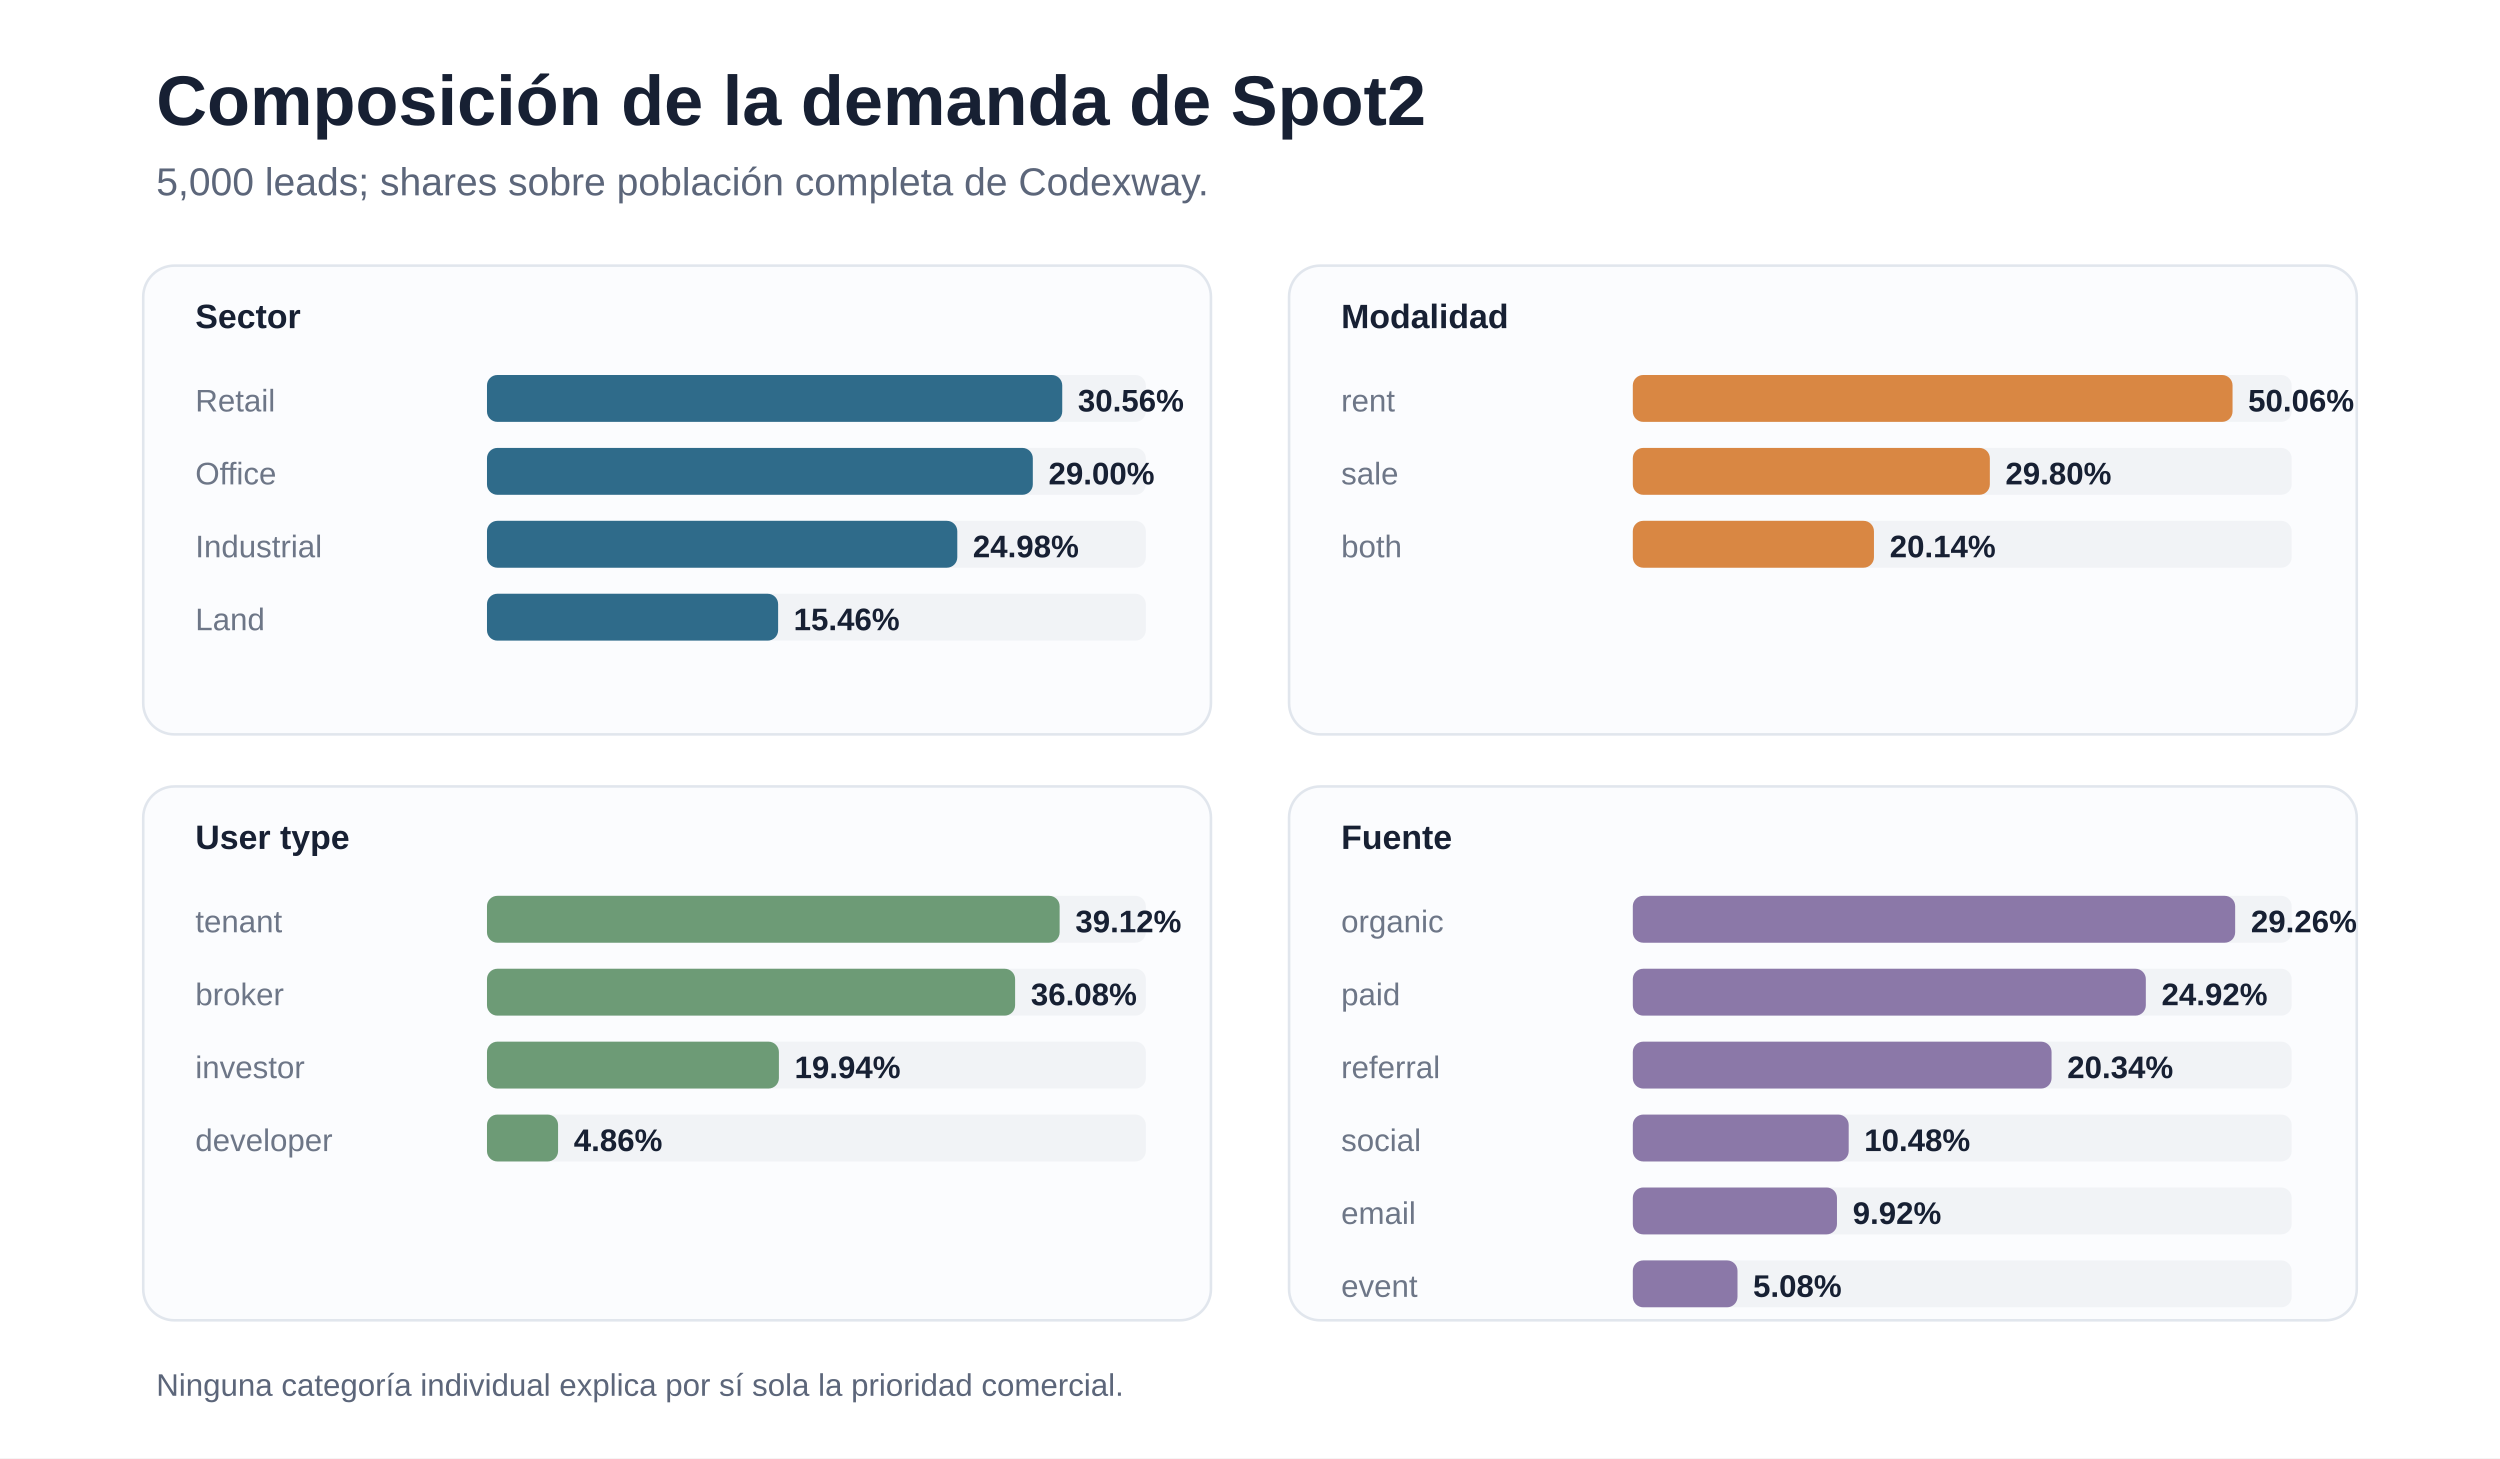
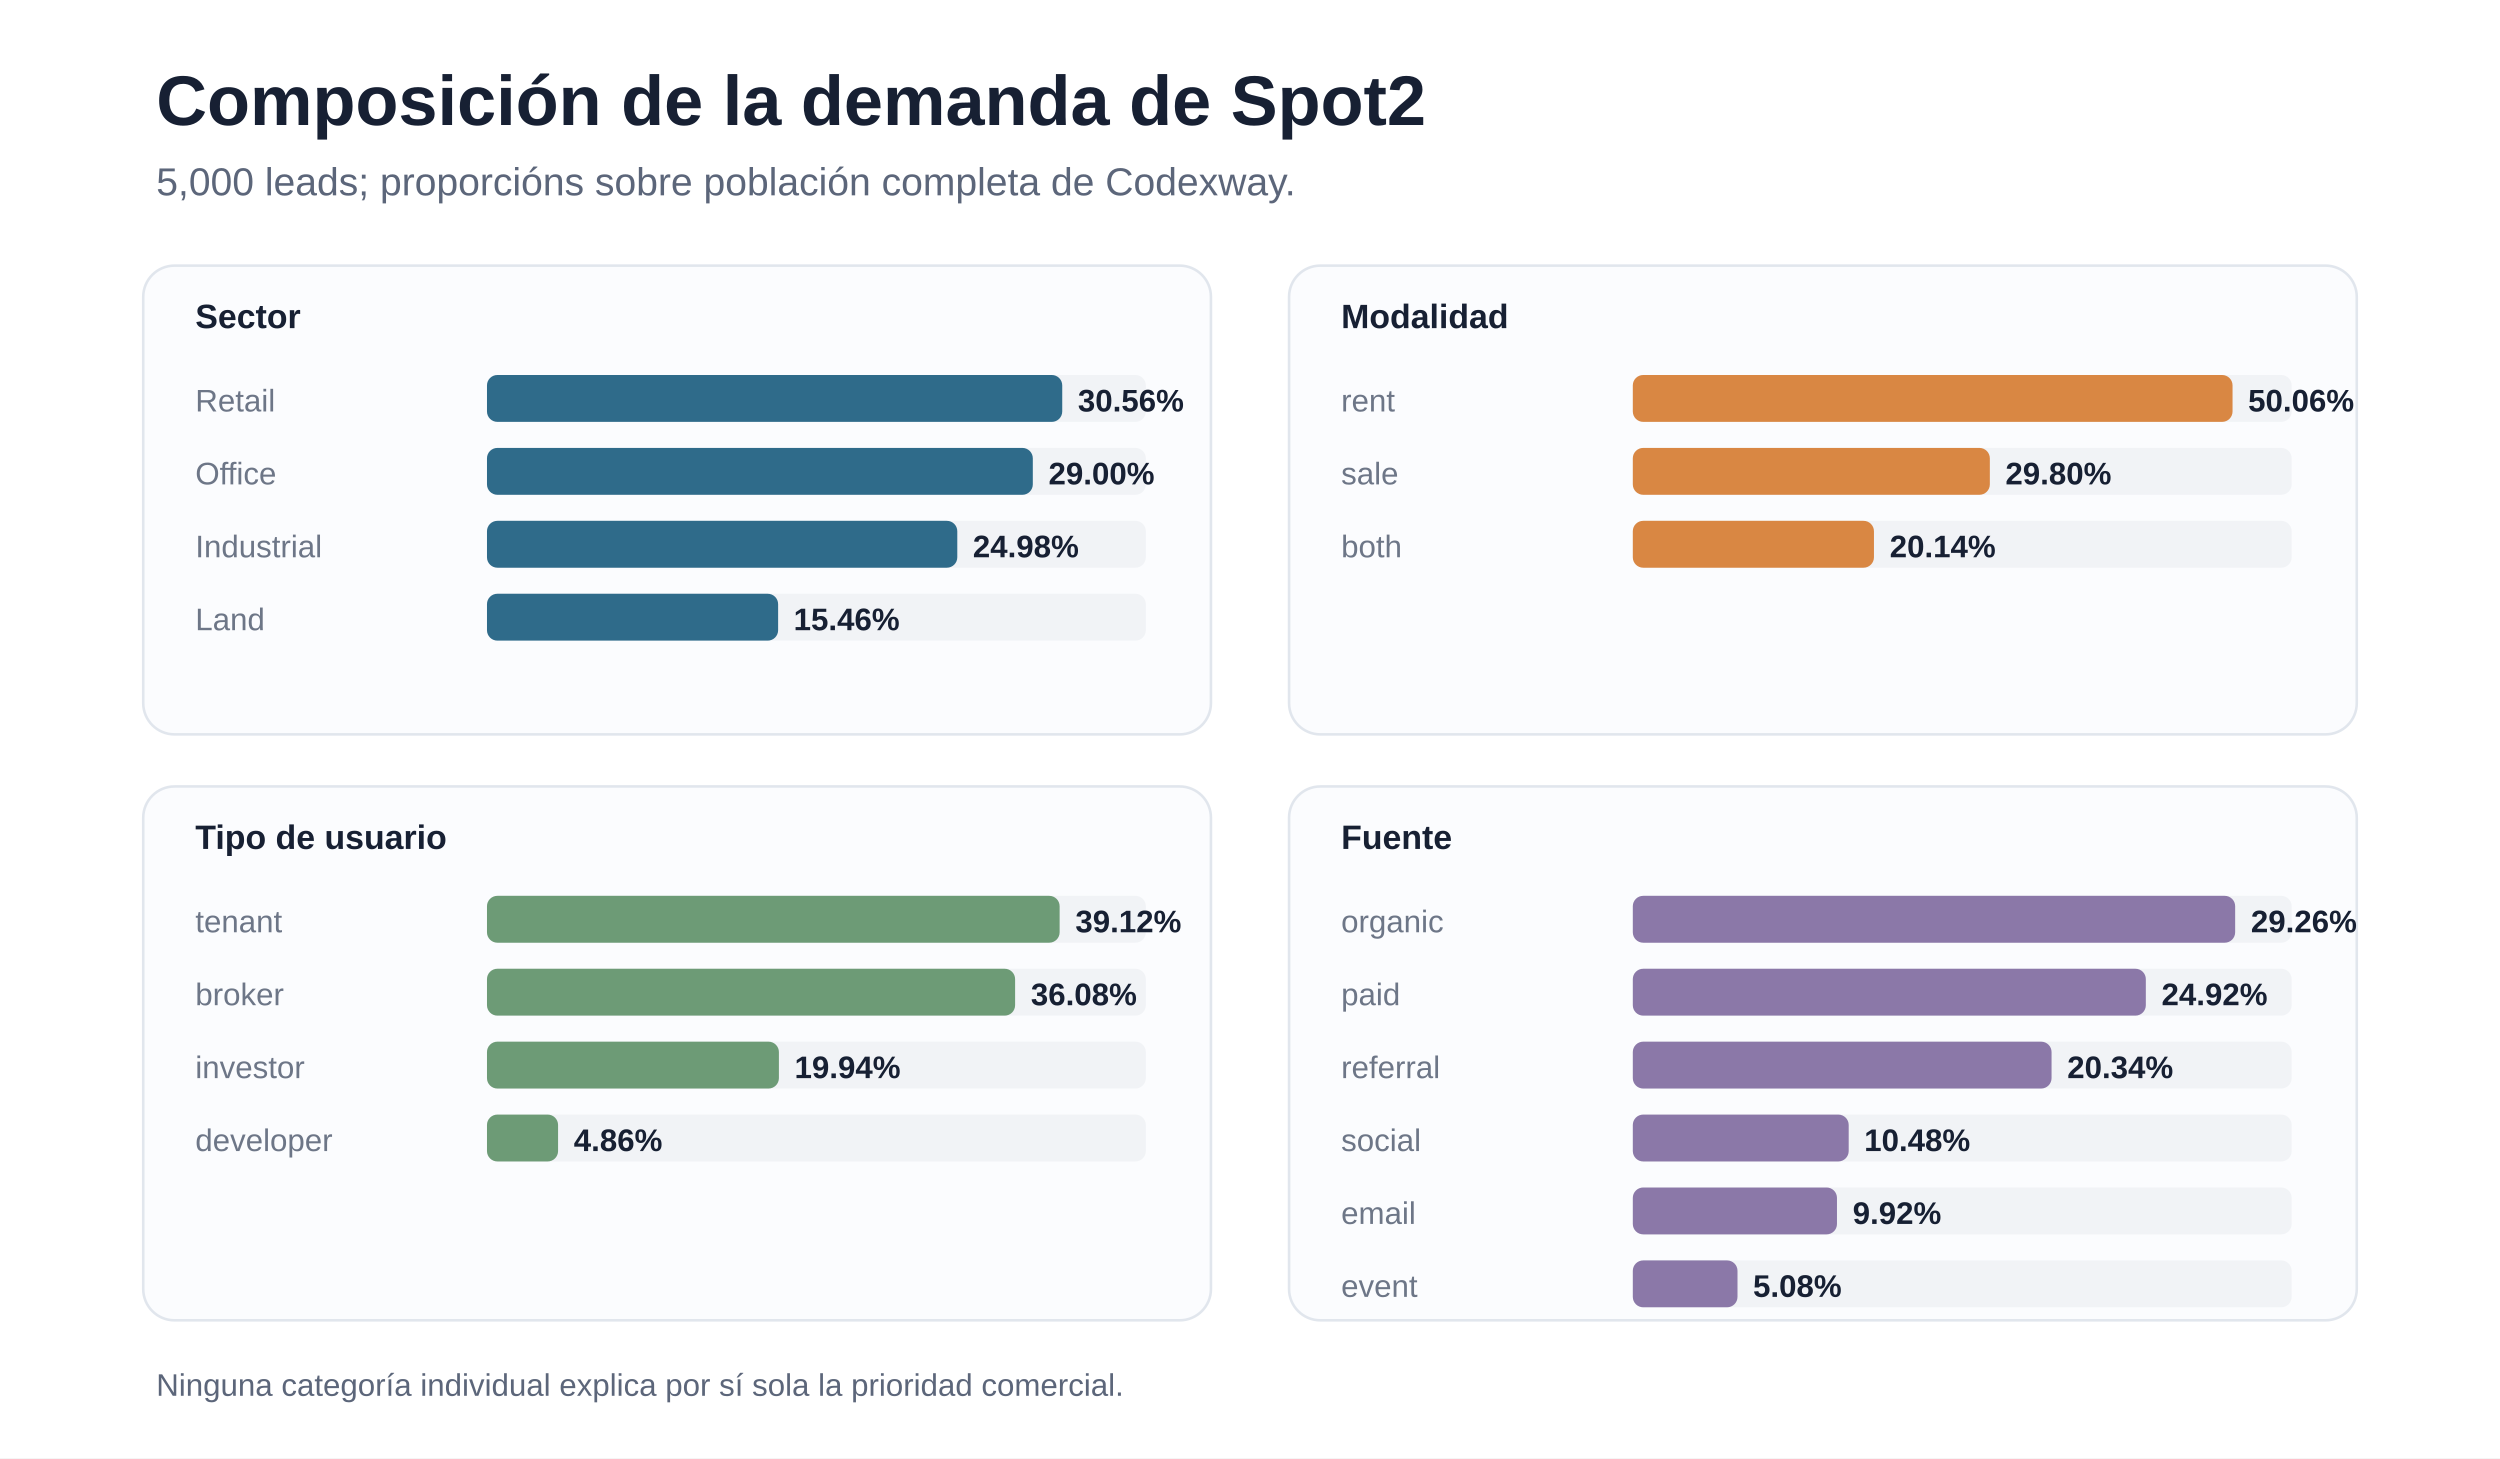
<svg xmlns="http://www.w3.org/2000/svg" width="960" height="560" viewBox="0 0 960 560" role="img" aria-label="Composición de la demanda de Spot2">
  <style>text{font-family:Arial,Helvetica,sans-serif;fill:#172033}.title{font-size:27px;font-weight:700}.sub{font-size:15px;fill:#5c667a}.axis{font-size:12px;fill:#6d7687}.label{font-size:13px;font-weight:600}.value{font-size:12px;font-weight:700}.big{font-size:30px;font-weight:800}.note{font-size:12px;fill:#5c667a}.grid{stroke:#e6e9ef;stroke-width:1}.axisline{stroke:#9aa3b2;stroke-width:1}.a{fill:#2f6b8a}.b{fill:#d98743}.c{fill:#6d9b76}.d{fill:#8b78a8}.soft{fill:#f1f3f6}.card{fill:#fbfcfe;stroke:#e1e6ed;stroke-width:1}</style>
  <rect width="960" height="560" fill="#fff" />
  <text x="60" y="48" class="title">Composición de la demanda de Spot2</text>
-   <text x="60" y="75" class="sub">5,000 leads; shares sobre población completa de Codexway.</text>
+   <text x="60" y="75" class="sub">5,000 leads; proporcións sobre población completa de Codexway.</text>
  <rect x="55" y="102" width="410" height="180" rx="12" class="card" />
  <rect x="495" y="102" width="410" height="180" rx="12" class="card" />
  <rect x="55" y="302" width="410" height="205" rx="12" class="card" />
  <rect x="495" y="302" width="410" height="205" rx="12" class="card" />
  <text x="75" y="126" class="label">Sector</text>
  <text x="75" y="158" class="axis">Retail</text>
  <rect x="187" y="144" width="253" height="18" rx="4" class="soft" />
  <rect x="187" y="144" width="220.9" height="18" rx="4" class="a" />
  <text x="413.905" y="158" class="value">30.56%</text>
  <text x="75" y="186" class="axis">Office</text>
  <rect x="187" y="172" width="253" height="18" rx="4" class="soft" />
  <rect x="187" y="172" width="209.6" height="18" rx="4" class="a" />
  <text x="402.629" y="186" class="value">29.00%</text>
  <text x="75" y="214" class="axis">Industrial</text>
  <rect x="187" y="200" width="253" height="18" rx="4" class="soft" />
  <rect x="187" y="200" width="180.6" height="18" rx="4" class="a" />
  <text x="373.57" y="214" class="value">24.98%</text>
  <text x="75" y="242" class="axis">Land</text>
  <rect x="187" y="228" width="253" height="18" rx="4" class="soft" />
  <rect x="187" y="228" width="111.8" height="18" rx="4" class="a" />
  <text x="304.754" y="242" class="value">15.46%</text>
  <text x="515" y="126" class="label">Modalidad</text>
  <text x="515" y="158" class="axis">rent</text>
  <rect x="627" y="144" width="253" height="18" rx="4" class="soft" />
  <rect x="627" y="144" width="230.3" height="18" rx="4" class="b" />
  <text x="863.276" y="158" class="value">50.06%</text>
  <text x="515" y="186" class="axis">sale</text>
  <rect x="627" y="172" width="253" height="18" rx="4" class="soft" />
  <rect x="627" y="172" width="137.1" height="18" rx="4" class="b" />
  <text x="770.08" y="186" class="value">29.80%</text>
  <text x="515" y="214" class="axis">both</text>
  <rect x="627" y="200" width="253" height="18" rx="4" class="soft" />
  <rect x="627" y="200" width="92.6" height="18" rx="4" class="b" />
  <text x="725.644" y="214" class="value">20.14%</text>
-   <text x="75" y="326" class="label">User type</text>
+   <text x="75" y="326" class="label">Tipo de usuario</text>
  <text x="75" y="358" class="axis">tenant</text>
  <rect x="187" y="344" width="253" height="18" rx="4" class="soft" />
  <rect x="187" y="344" width="219.9" height="18" rx="4" class="c" />
  <text x="412.941" y="358" class="value">39.12%</text>
  <text x="75" y="386" class="axis">broker</text>
  <rect x="187" y="372" width="253" height="18" rx="4" class="soft" />
  <rect x="187" y="372" width="202.8" height="18" rx="4" class="c" />
  <text x="395.85" y="386" class="value">36.08%</text>
  <text x="75" y="414" class="axis">investor</text>
  <rect x="187" y="400" width="253" height="18" rx="4" class="soft" />
  <rect x="187" y="400" width="112.1" height="18" rx="4" class="c" />
  <text x="305.107" y="414" class="value">19.94%</text>
  <text x="75" y="442" class="axis">developer</text>
  <rect x="187" y="428" width="253" height="18" rx="4" class="soft" />
  <rect x="187" y="428" width="27.3" height="18" rx="4" class="c" />
  <text x="220.324" y="442" class="value">4.86%</text>
  <text x="515" y="326" class="label">Fuente</text>
  <text x="515" y="358" class="axis">organic</text>
  <rect x="627" y="344" width="253" height="18" rx="4" class="soft" />
  <rect x="627" y="344" width="231.3" height="18" rx="4" class="d" />
  <text x="864.337" y="358" class="value">29.26%</text>
  <text x="515" y="386" class="axis">paid</text>
  <rect x="627" y="372" width="253" height="18" rx="4" class="soft" />
  <rect x="627" y="372" width="197.0" height="18" rx="4" class="d" />
  <text x="830.024" y="386" class="value">24.92%</text>
  <text x="515" y="414" class="axis">referral</text>
  <rect x="627" y="400" width="253" height="18" rx="4" class="soft" />
  <rect x="627" y="400" width="160.8" height="18" rx="4" class="d" />
  <text x="793.813" y="414" class="value">20.34%</text>
  <text x="515" y="442" class="axis">social</text>
  <rect x="627" y="428" width="253" height="18" rx="4" class="soft" />
  <rect x="627" y="428" width="82.9" height="18" rx="4" class="d" />
  <text x="715.857" y="442" class="value">10.48%</text>
  <text x="515" y="470" class="axis">email</text>
  <rect x="627" y="456" width="253" height="18" rx="4" class="soft" />
  <rect x="627" y="456" width="78.4" height="18" rx="4" class="d" />
  <text x="711.43" y="470" class="value">9.92%</text>
  <text x="515" y="498" class="axis">event</text>
  <rect x="627" y="484" width="253" height="18" rx="4" class="soft" />
  <rect x="627" y="484" width="40.2" height="18" rx="4" class="d" />
  <text x="673.164" y="498" class="value">5.08%</text>
  <text x="60" y="536" class="note">Ninguna categoría individual explica por sí sola la prioridad comercial.</text>
</svg>
